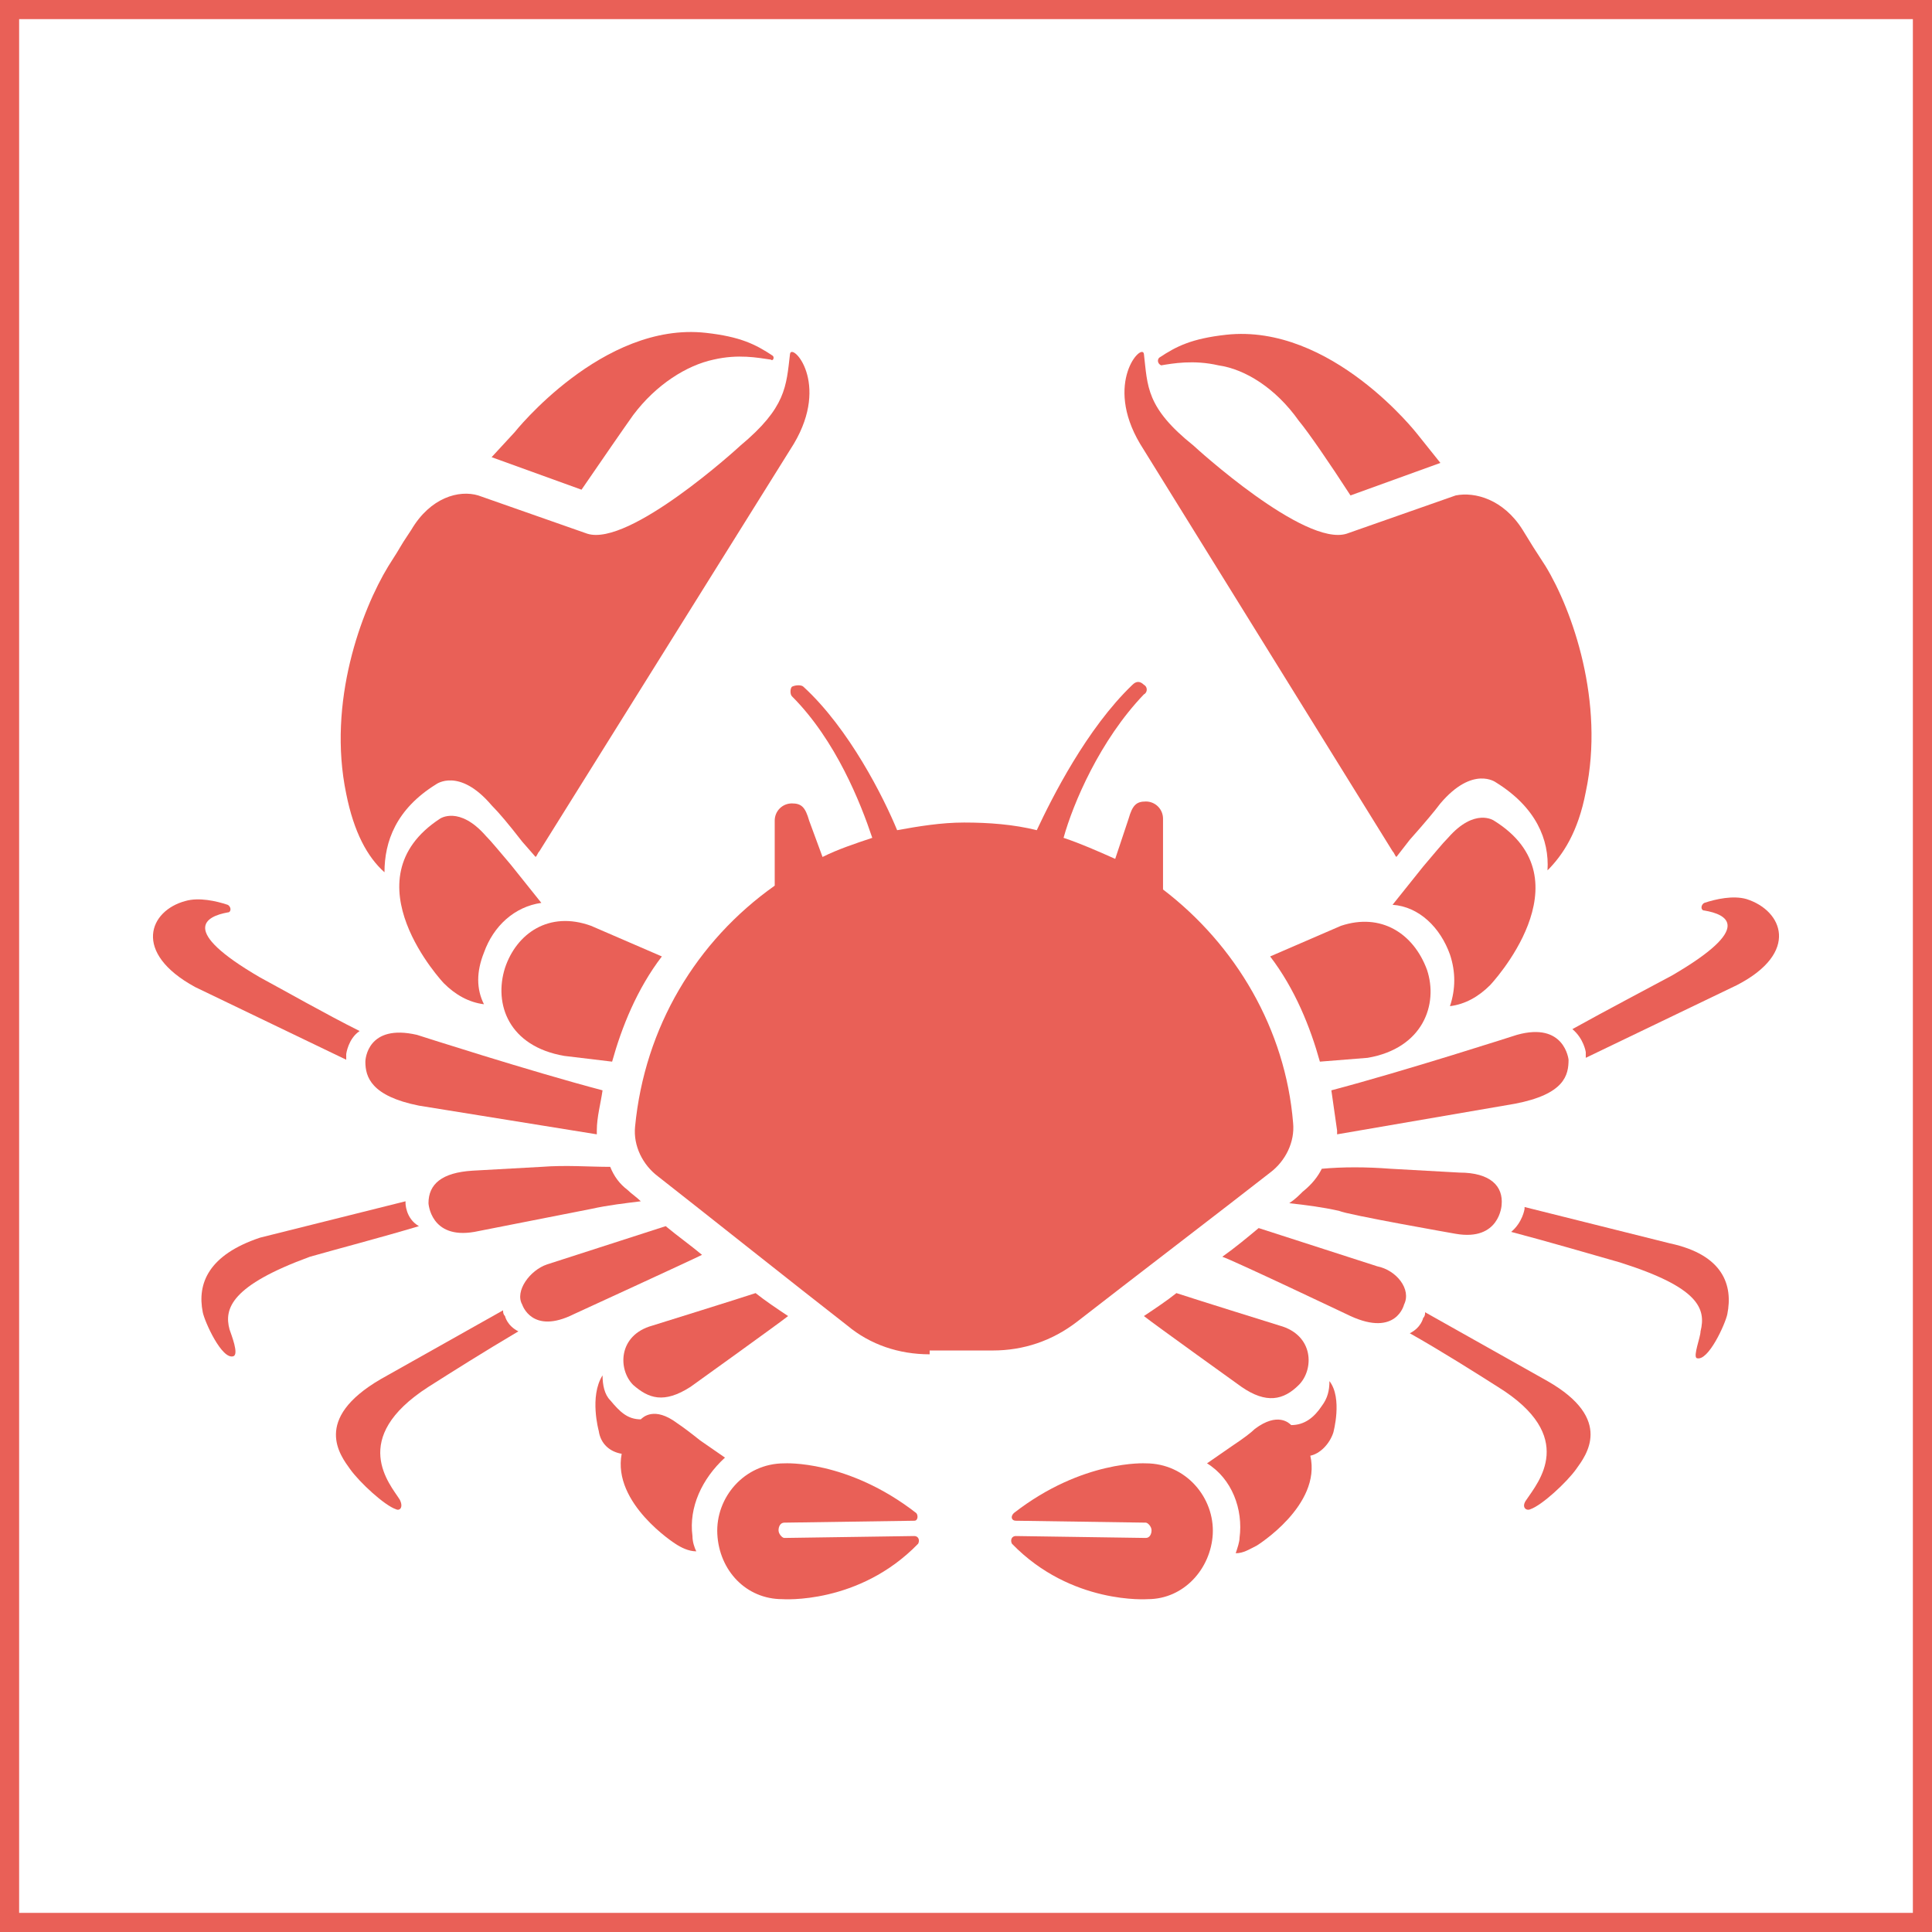
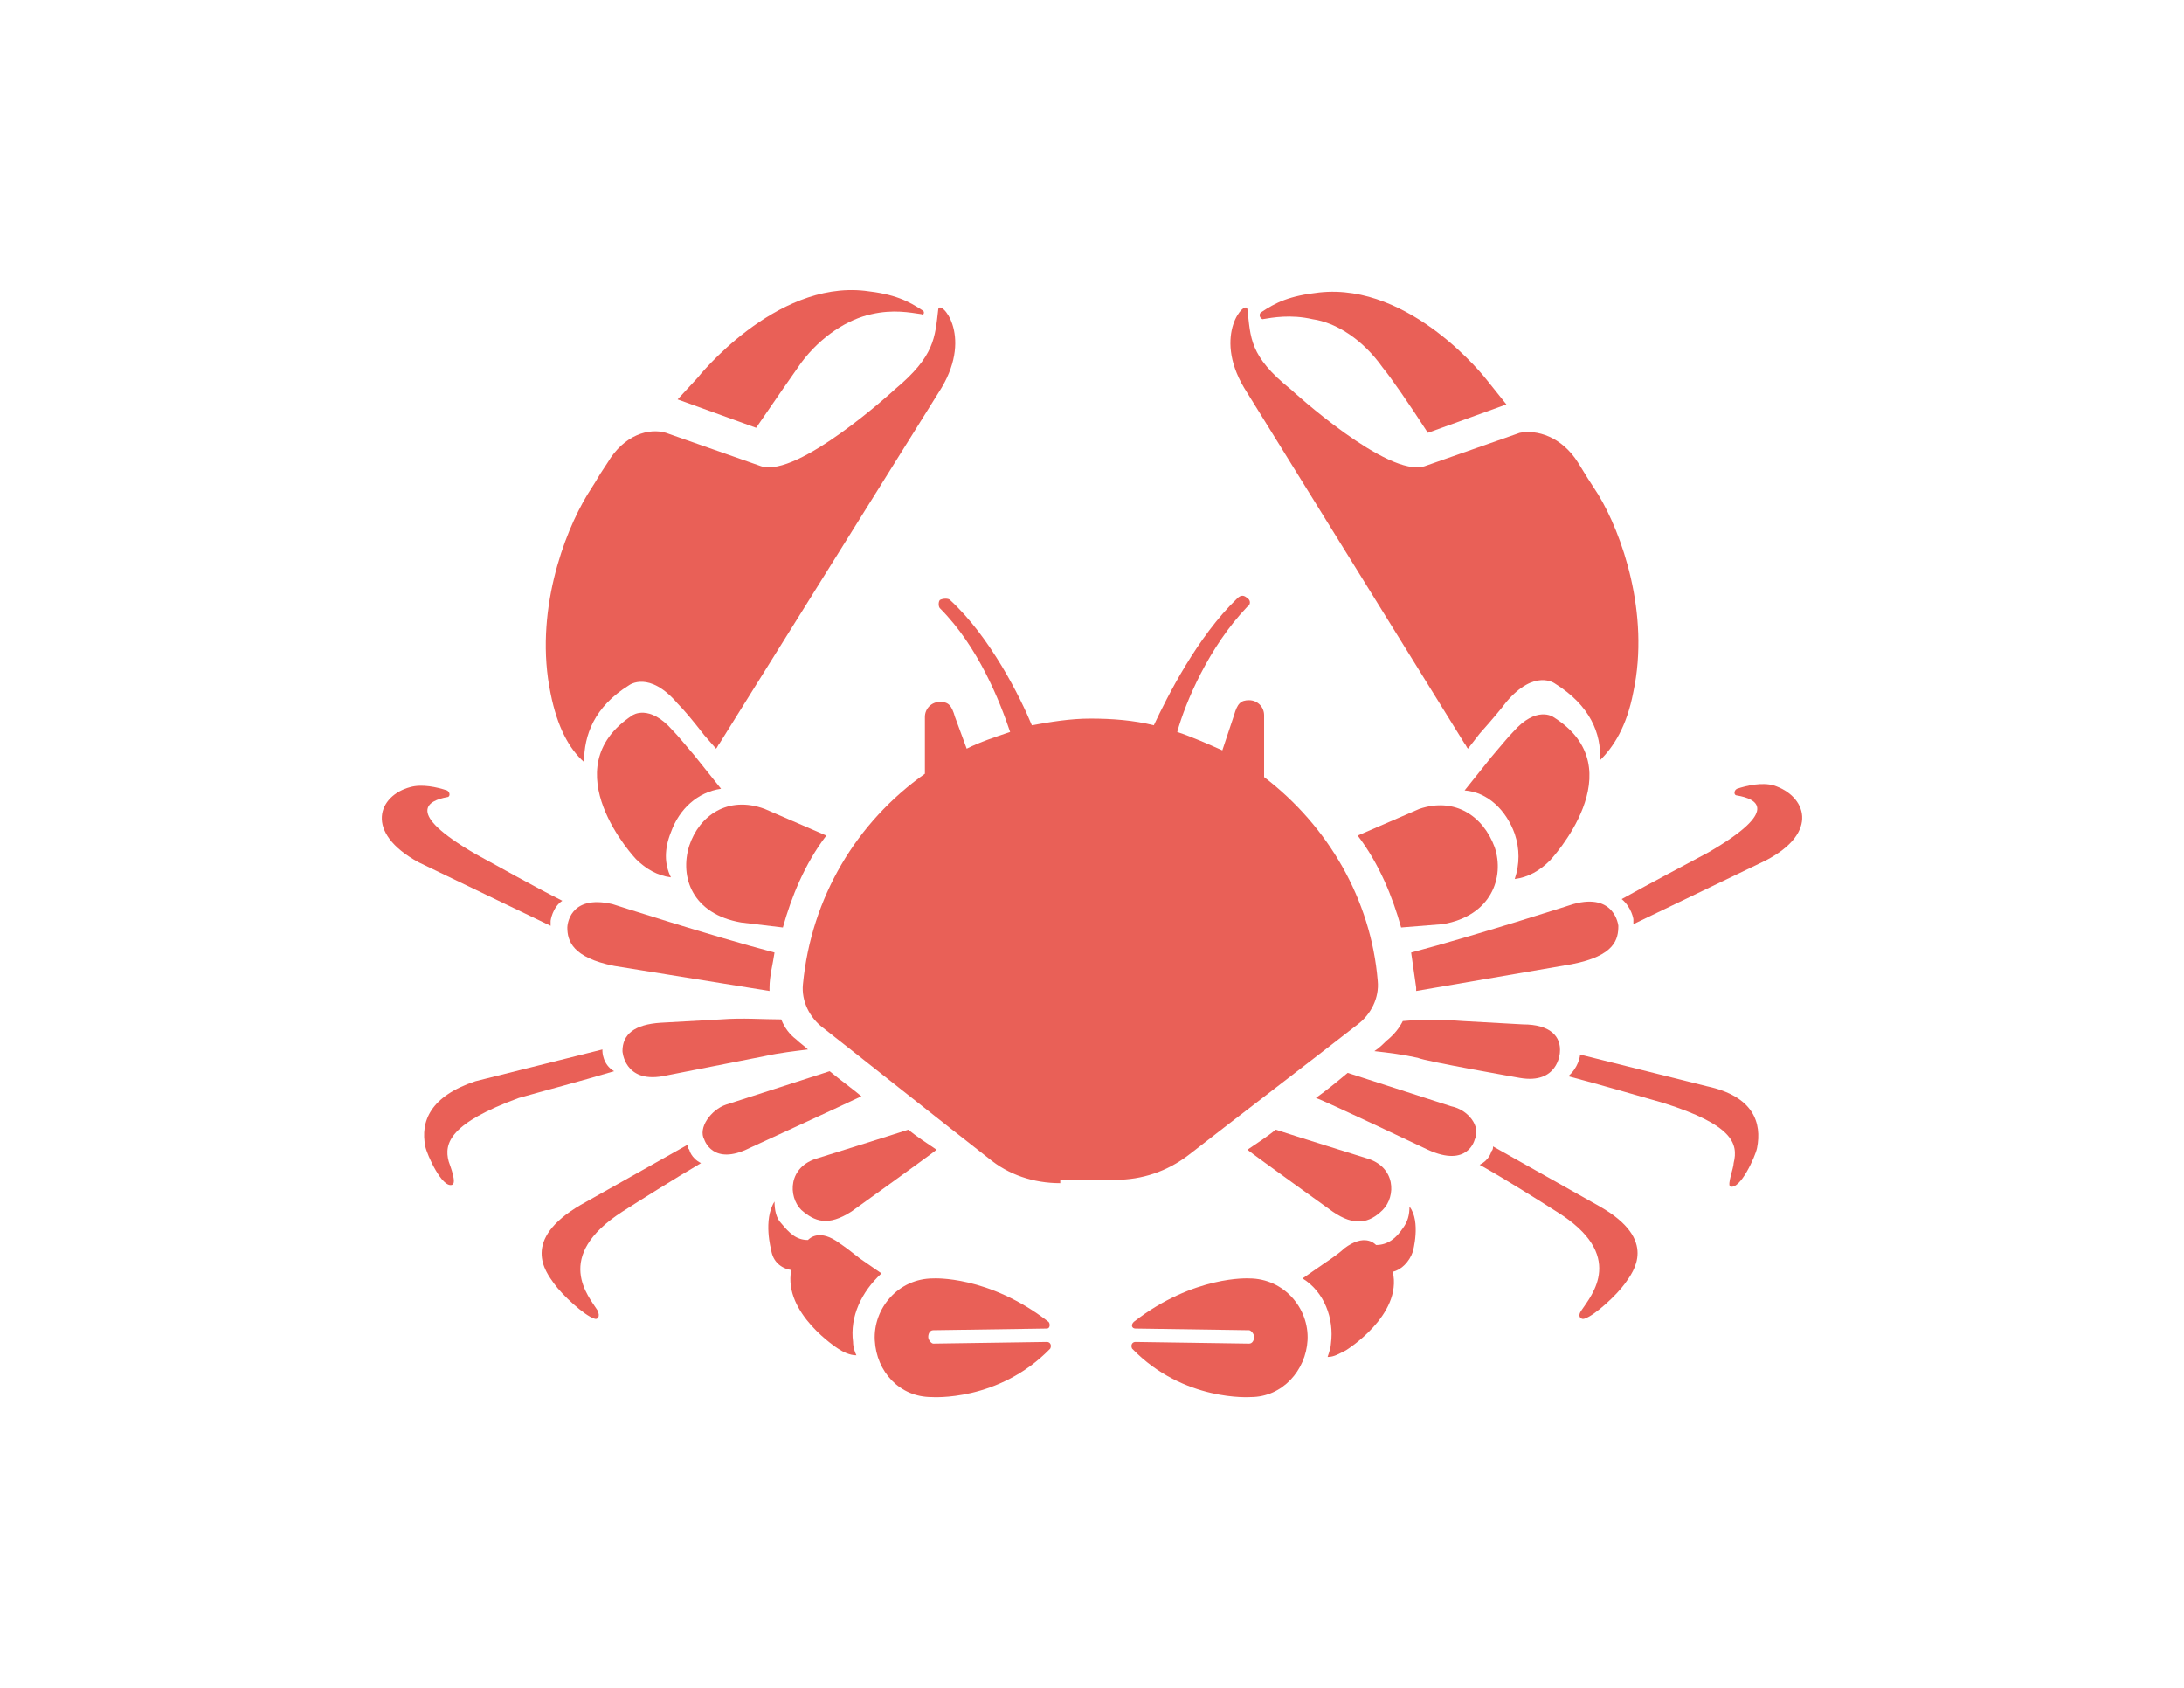
- <svg xmlns="http://www.w3.org/2000/svg" version="1.1" id="Layer_1" x="0px" y="0px" viewBox="0 0 101 101" enable-background="new 0 0 101 101" xml:space="preserve">
+ <svg xmlns="http://www.w3.org/2000/svg" version="1.1" id="Layer_1" x="0px" y="0px" width="792px" height="612px" viewBox="0 0 792 612" enable-background="new 0 0 792 612" xml:space="preserve">
  <g>
-     <path fill="#E96057" d="M60.6,18.7c0.9-0.6,1.7-1,3.5-1.2c5.5-0.6,10,5.2,10,5.2l1.2,1.5l-4.7,1.7c-1.1-1.7-2.2-3.3-2.7-3.9   c-1.2-1.7-2.8-2.7-4.2-2.9c-1.3-0.3-2.4-0.1-3,0C60.5,19,60.5,18.8,60.6,18.7z" />
-     <path fill="#E96057" d="M59.8,18.5c0.2,1.7,0.1,2.8,2.6,4.8c0.1,0.1,5.8,5.3,8,4.6l5.7-2c1-0.2,2.5,0.2,3.5,1.8   c0.8,1.3,0.3,0.5,1.2,1.9c1.4,2.3,3.1,7.1,2.1,11.8c-0.4,2.1-1.2,3.3-2,4.1c0.1-1.6-0.6-3.3-2.7-4.6c0,0-1.2-0.9-2.9,1.1   c-0.3,0.4-0.8,1-1.6,1.9L73,44.8c-0.1-0.1-0.1-0.2-0.2-0.3L59.6,23.2C57.7,20,59.7,17.9,59.8,18.5z" />
-     <path fill="#E96057" d="M75.8,49.9c-0.5-1.4-1.6-2.5-3-2.6l1.6-2c0.6-0.7,1-1.2,1.3-1.5c1.4-1.6,2.4-0.9,2.4-0.9   c5,3.1-0.2,8.6-0.2,8.6c-0.6,0.6-1.3,1-2.1,1.1C76.1,51.7,76.1,50.8,75.8,49.9z" />
-     <path fill="#E96057" d="M74.6,50.7c0.6,1.8-0.2,4.1-3.1,4.6L69,55.5c-0.5-1.8-1.3-3.8-2.6-5.5l3.7-1.6   C72.2,47.7,73.9,48.8,74.6,50.7z" />
-     <path fill="#E96057" d="M69.1,61.1c1.1-0.1,2.3-0.1,3.6,0l3.6,0.2c1.6,0,2.3,0.7,2.2,1.7c0,0-0.1,1.9-2.4,1.5c0,0-5.7-1-6.1-1.2   c-0.9-0.2-1.7-0.3-2.6-0.4c0.3-0.2,0.5-0.4,0.7-0.6C68.6,61.9,68.9,61.5,69.1,61.1z" />
-     <path fill="#E96057" d="M69.9,59.3c0-0.1,0-0.1,0-0.2c-0.1-0.7-0.2-1.4-0.3-2.1c3.8-1,9.7-2.9,9.7-2.9c2.5-0.7,2.7,1.3,2.7,1.3   c0,0.8-0.2,1.8-2.8,2.3L69.9,59.3z" />
-     <path fill="#E96057" d="M26.9,22.6c0,0,4.6-5.8,10-5.2c1.8,0.2,2.6,0.6,3.5,1.2c0.1,0.1,0,0.3-0.1,0.2c-0.7-0.1-1.7-0.3-3,0   c-1.4,0.3-3,1.3-4.2,2.9c-0.5,0.7-1.6,2.3-2.7,3.9l-4.7-1.7L26.9,22.6z" />
-     <path fill="#E96057" d="M20.3,29.6c0.9-1.4,0.4-0.7,1.2-1.9c1-1.7,2.5-2.1,3.5-1.8l5.7,2c2.2,0.7,7.9-4.5,8-4.6   c2.4-2,2.4-3.1,2.6-4.8c0.1-0.6,2.1,1.5,0.2,4.7L28.2,44.5c-0.1,0.1-0.1,0.2-0.2,0.3l-0.7-0.8c-0.7-0.9-1.2-1.5-1.6-1.9   c-1.7-2-2.9-1.1-2.9-1.1c-2.1,1.3-2.7,3-2.7,4.6c-0.9-0.8-1.6-2.1-2-4.1C17.1,36.7,18.9,31.9,20.3,29.6z" />
-     <path fill="#E96057" d="M25.3,52.5c-0.8-0.1-1.5-0.5-2.1-1.1c0,0-5.1-5.4-0.2-8.6c0,0,1-0.7,2.4,0.9c0.3,0.3,0.7,0.8,1.3,1.5l1.6,2   c-1.4,0.2-2.5,1.2-3,2.6C24.9,50.8,24.9,51.7,25.3,52.5z" />
-     <path fill="#E96057" d="M21.8,54.1c0,0,5.9,1.9,9.7,2.9c-0.1,0.7-0.3,1.4-0.3,2.1c0,0.1,0,0.1,0,0.2l-9.3-1.5   c-2.5-0.5-2.8-1.5-2.8-2.3C19.1,55.4,19.2,53.5,21.8,54.1z" />
-     <path fill="#E96057" d="M24.7,61.2l3.6-0.2c1.3-0.1,2.5,0,3.6,0c0.2,0.5,0.5,0.9,0.9,1.2c0.2,0.2,0.5,0.4,0.7,0.6   c-0.8,0.1-1.7,0.2-2.6,0.4c-0.5,0.1-6.1,1.2-6.1,1.2c-2.3,0.4-2.4-1.5-2.4-1.5C22.4,61.9,23.1,61.3,24.7,61.2z" />
-     <path fill="#E96057" d="M32,55.5l-2.5-0.3c-2.9-0.5-3.7-2.7-3.1-4.6c0.6-1.8,2.3-3,4.5-2.2l3.7,1.6C33.3,51.7,32.5,53.7,32,55.5z" />
-     <path fill="#E96057" d="M9.7,47.1c0.7-0.2,1.6,0,2.2,0.2c0.2,0.1,0.2,0.4,0,0.4c-1.1,0.2-2.6,0.9,1.7,3.4c1.3,0.7,3.4,1.9,5.2,2.8   c-0.6,0.4-0.7,1.2-0.7,1.2c0,0.1,0,0.2,0,0.3l-7.9-3.8C6.9,49.8,7.8,47.6,9.7,47.1z" />
-     <path fill="#E96057" d="M12,69.5c0.1,0.3,0.5,1.3,0.2,1.4c-0.6,0.2-1.5-1.8-1.6-2.3c-0.3-1.5,0.3-3,3-3.9l7.6-1.9c0,0,0,0.1,0,0.1   c0,0,0,0.8,0.7,1.2c-2,0.6-4.3,1.2-5.7,1.6C12.1,67.2,11.7,68.4,12,69.5z" />
-     <path fill="#E96057" d="M22.4,72.5c-4.2,2.7-2,5.1-1.5,5.9c0.2,0.4,0,0.6-0.2,0.5c-0.6-0.2-1.9-1.4-2.4-2.1c-0.5-0.7-2-2.6,1.6-4.7   l6.4-3.6c0,0.1,0,0.2,0.1,0.3c0,0,0.1,0.5,0.7,0.8C25.4,70.6,23.5,71.8,22.4,72.5z" />
-     <path fill="#E96057" d="M27.3,68.2c-0.4-0.7,0.4-1.8,1.3-2.1l6.2-2c0,0,0,0,0,0c0.6,0.5,1.3,1,1.9,1.5c-0.6,0.3-6.7,3.1-6.7,3.1   C27.8,69.8,27.3,68.2,27.3,68.2z" />
-     <path fill="#E96057" d="M39.5,67.6c0.5,0.4,1.1,0.8,1.7,1.2c-0.5,0.4-5.1,3.7-5.1,3.7c-1.4,0.9-2.2,0.6-3-0.1   c-0.8-0.8-0.8-2.6,1-3.1C34.1,69.3,38.6,67.9,39.5,67.6z" />
-     <path fill="#E96057" d="M36.2,80.3c0,0.3,0.1,0.6,0.2,0.8c-0.4,0-0.8-0.2-1.1-0.4c0,0-3.3-2.1-2.8-4.7c-0.6-0.1-1.1-0.5-1.2-1.2   c0,0-0.5-1.8,0.2-2.9c0,0.5,0.1,1,0.4,1.3c0.5,0.6,0.9,1,1.6,1c0.1-0.1,0.7-0.7,1.9,0.2c0.3,0.2,0.7,0.5,1.2,0.9l1.3,0.9   C36.7,77.3,36,78.8,36.2,80.3z" />
-     <path fill="#E96057" d="M48,80.7c-3.1,3.2-7.1,2.9-7.1,2.9c-1.9,0-3.3-1.5-3.4-3.4c-0.1-1.9,1.4-3.7,3.5-3.7c0,0,3.3-0.2,6.9,2.6   c0.1,0.1,0.1,0.4-0.1,0.4l-6.8,0.1c-0.2,0-0.3,0.2-0.3,0.4c0,0.2,0.2,0.4,0.3,0.4l6.8-0.1C48,80.3,48.1,80.5,48,80.7z" />
-     <path fill="#E96057" d="M48.6,70.8c-1.6,0-3.1-0.5-4.3-1.5c-2.7-2.1-7.6-6-9.9-7.8c-0.8-0.6-1.3-1.6-1.2-2.6   c0.5-5.2,3.2-9.7,7.3-12.6v-3.4c0-0.5,0.4-0.9,0.9-0.9c0.5,0,0.7,0.2,0.9,0.9l0.7,1.9c0.8-0.4,1.7-0.7,2.6-1   c-0.6-1.8-1.9-5.1-4.2-7.4c-0.1-0.1-0.1-0.4,0-0.5c0.2-0.1,0.5-0.1,0.6,0c2.4,2.2,4.2,5.8,4.9,7.5c1.1-0.2,2.3-0.4,3.5-0.4   c1.3,0,2.6,0.1,3.8,0.4c0.8-1.7,2.6-5.3,5-7.6c0.2-0.2,0.4-0.2,0.6,0c0.2,0.1,0.2,0.4,0,0.5c-2.3,2.4-3.7,5.7-4.2,7.5   c0.9,0.3,1.8,0.7,2.7,1.1l0.7-2.1c0.2-0.7,0.4-0.9,0.9-0.9c0.5,0,0.9,0.4,0.9,0.9v3.7c3.8,2.9,6.4,7.3,6.8,12.2   c0.1,1-0.4,2-1.2,2.6c-2.3,1.8-7.4,5.7-10.1,7.8c-1.3,1-2.8,1.5-4.4,1.5H48.6z" />
-     <path fill="#E96057" d="M61.5,67.6c0.9,0.3,5.4,1.7,5.4,1.7c1.8,0.5,1.8,2.3,1,3.1c-0.8,0.8-1.7,1-3,0.1c0,0-4.6-3.3-5.1-3.7   C60.4,68.4,61,68,61.5,67.6z" />
-     <path fill="#E96057" d="M60,83.6c0,0-4,0.3-7.1-2.9c-0.1-0.2,0-0.4,0.2-0.4l6.8,0.1c0.2,0,0.3-0.2,0.3-0.4c0-0.2-0.2-0.4-0.3-0.4   l-6.8-0.1c-0.2,0-0.3-0.2-0.1-0.4c3.6-2.8,6.9-2.6,6.9-2.6c2.1,0,3.6,1.8,3.5,3.7C63.3,82,61.9,83.6,60,83.6z" />
-     <path fill="#E96057" d="M69.7,74.9c-0.2,0.6-0.7,1.1-1.2,1.2c0.6,2.6-2.8,4.7-2.8,4.7c-0.4,0.2-0.7,0.4-1.1,0.4   c0.1-0.3,0.2-0.6,0.2-0.8c0.2-1.5-0.4-3.1-1.7-3.9l1.3-0.9c0.6-0.4,1-0.7,1.2-0.9c1.2-0.9,1.8-0.3,1.9-0.2c0.7,0,1.2-0.4,1.6-1   c0.3-0.4,0.4-0.8,0.4-1.3C70.2,73.1,69.7,74.9,69.7,74.9z" />
-     <path fill="#E96057" d="M73.4,68.2c0,0-0.4,1.7-2.8,0.6c0,0-6.1-2.9-6.7-3.1c0.7-0.5,1.3-1,1.9-1.5c0,0,0,0,0,0l6.2,2   C73,66.4,73.8,67.4,73.4,68.2z" />
-     <path fill="#E96057" d="M82.4,76.8c-0.5,0.7-1.8,1.9-2.4,2.1c-0.2,0.1-0.5-0.1-0.2-0.5c0.6-0.9,2.7-3.3-1.5-5.9   c-1.1-0.7-3-1.9-4.6-2.8c0.6-0.3,0.7-0.8,0.7-0.8c0.1-0.1,0.1-0.2,0.1-0.3l6.4,3.6C84.4,74.2,82.9,76.1,82.4,76.8z" />
-     <path fill="#E96057" d="M90.3,68.7c-0.1,0.5-1,2.5-1.6,2.3c-0.2-0.1,0.2-1.1,0.2-1.4c0.3-1.2-0.1-2.3-4.2-3.6   c-1.4-0.4-3.8-1.1-5.7-1.6c0.6-0.5,0.7-1.2,0.7-1.2c0,0,0-0.1,0-0.1l7.6,1.9C90.1,65.6,90.6,67.2,90.3,68.7z" />
-     <path fill="#E96057" d="M90.8,51.5l-7.9,3.8c0-0.1,0-0.2,0-0.3c0,0-0.1-0.7-0.7-1.2c1.8-1,3.9-2.1,5.2-2.8c4.3-2.5,2.9-3.2,1.7-3.4   c-0.2,0-0.2-0.3,0-0.4c0.6-0.2,1.5-0.4,2.2-0.2C93.2,47.6,94.1,49.8,90.8,51.5z" />
+     <path fill="#E96057" d="M457.2,113.311c5.453-3.636,10.301-6.06,21.208-7.271c33.326-3.636,60.594,31.509,60.594,31.509   l7.271,9.089l-28.479,10.301c-6.665-10.301-13.331-19.996-16.36-23.631c-7.271-10.301-16.966-16.361-25.449-17.572   c-7.877-1.818-14.543-0.606-18.179,0C456.594,115.129,456.594,113.917,457.2,113.311z" />
+     <path fill="#E96057" d="M452.353,112.099c1.212,10.301,0.605,16.966,15.754,29.085c0.606,0.606,35.146,32.115,48.476,27.874   l34.539-12.119c6.059-1.212,15.148,1.212,21.207,10.907c4.848,7.877,1.818,3.029,7.271,11.513   c8.483,13.937,18.784,43.022,12.725,71.501c-2.424,12.725-7.271,19.996-12.118,24.844c0.605-9.695-3.636-19.996-16.36-27.874   c0,0-7.271-5.454-17.572,6.666c-1.818,2.424-4.848,6.059-9.695,11.513l-4.241,5.454c-0.606-0.606-0.606-1.212-1.212-1.818   l-79.984-129.065C439.628,121.188,451.746,108.463,452.353,112.099z" />
+     <path fill="#E96057" d="M549.303,302.364c-3.029-8.483-9.695-15.148-18.178-15.754l9.695-12.119   c3.635-4.242,6.059-7.271,7.877-9.089c8.483-9.695,14.542-5.453,14.542-5.453c30.298,18.784-1.212,52.111-1.212,52.111   c-3.635,3.636-7.877,6.06-12.725,6.665C551.121,313.271,551.121,307.817,549.303,302.364z" />
+     <path fill="#E96057" d="M542.031,307.212c3.636,10.907-1.211,24.844-18.783,27.873l-15.149,1.212   c-3.029-10.907-7.877-23.025-15.754-33.327l22.42-9.695C527.489,289.034,537.79,295.699,542.031,307.212z" />
+     <path fill="#E96057" d="M508.705,370.229c6.665-0.605,13.937-0.605,21.813,0l21.814,1.212c9.694,0,13.937,4.242,13.33,10.301   c0,0-0.605,11.514-14.542,9.09c0,0-34.539-6.06-36.963-7.271c-5.453-1.212-10.301-1.818-15.754-2.424   c1.817-1.212,3.029-2.424,4.241-3.636C505.675,375.077,507.493,372.653,508.705,370.229z" />
+     <path fill="#E96057" d="M513.553,359.322c0-0.605,0-0.605,0-1.211c-0.606-4.242-1.212-8.483-1.818-12.726   c23.026-6.059,58.776-17.572,58.776-17.572c15.148-4.241,16.36,7.878,16.36,7.878c0,4.848-1.212,10.906-16.966,13.937   L513.553,359.322z" />
+     <path fill="#E96057" d="M252.998,136.942c0,0,27.873-35.145,60.594-31.509c10.907,1.212,15.754,3.636,21.208,7.271   c0.606,0.606,0,1.818-0.605,1.212c-4.242-0.606-10.301-1.818-18.179,0c-8.483,1.818-18.178,7.877-25.449,17.572   c-3.03,4.241-9.695,13.937-16.36,23.631l-28.479-10.301L252.998,136.942z" />
+     <path fill="#E96057" d="M213.006,179.358c5.454-8.483,2.424-4.242,7.271-11.513c6.059-10.301,15.148-12.725,21.208-10.907   l34.539,12.119c13.331,4.241,47.869-27.268,48.475-27.874c14.542-12.119,14.542-18.784,15.754-29.085   c0.606-3.636,12.725,9.089,1.212,28.479l-80.59,129.065c-0.605,0.606-0.605,1.212-1.211,1.818l-4.242-4.848   c-4.242-5.454-7.271-9.089-9.695-11.513c-10.301-12.119-17.572-6.666-17.572-6.666c-12.725,7.877-16.36,18.178-16.36,27.874   c-5.453-4.848-9.695-12.725-12.119-24.844C193.616,222.38,204.523,193.295,213.006,179.358z" />
+     <path fill="#E96057" d="M243.303,318.119c-4.847-0.606-9.089-3.03-12.725-6.666c0,0-30.903-32.721-1.212-52.11   c0,0,6.06-4.242,14.542,5.453c1.818,1.818,4.242,4.848,7.877,9.089l9.695,12.119c-8.483,1.212-15.148,7.271-18.178,15.754   C240.879,307.817,240.879,313.271,243.303,318.119z" />
+     <path fill="#E96057" d="M222.095,327.813c0,0,35.75,11.514,58.776,17.572c-0.606,4.242-1.817,8.483-1.817,12.726   c0,0.605,0,0.605,0,1.211l-56.353-9.089c-15.148-3.029-16.966-9.089-16.966-13.937   C205.735,335.691,206.341,324.178,222.095,327.813z" />
+     <path fill="#E96057" d="M239.667,370.836l21.814-1.212c7.877-0.606,15.148,0,21.813,0c1.212,3.029,3.03,5.453,5.454,7.271   c1.212,1.212,3.03,2.423,4.242,3.635c-4.848,0.606-10.301,1.212-15.754,2.424c-3.03,0.606-36.962,7.271-36.962,7.271   c-13.937,2.424-14.543-9.089-14.543-9.089C225.73,375.077,229.972,371.441,239.667,370.836z" />
+     <path fill="#E96057" d="M283.901,336.297l-15.148-1.817c-17.572-3.03-22.42-16.36-18.784-27.874   c3.636-10.906,13.937-18.178,27.268-13.33l22.419,9.695C291.778,313.271,286.931,325.39,283.901,336.297z" />
+     <path fill="#E96057" d="M148.776,285.398c4.241-1.212,9.695,0,13.331,1.212c1.212,0.606,1.212,2.424,0,2.424   c-6.666,1.212-15.754,5.454,10.301,20.602c7.877,4.241,20.602,11.513,31.509,16.966c-3.636,2.424-4.242,7.271-4.242,7.271   c0,0.606,0,1.212,0,1.818l-47.869-23.026C131.81,301.758,137.263,288.428,148.776,285.398z" />
+     <path fill="#E96057" d="M162.713,421.129c0.606,1.817,3.03,7.877,1.212,8.483c-3.636,1.212-9.089-10.907-9.695-13.938   c-1.817-9.089,1.818-18.178,18.178-23.631l46.052-11.514v0.606c0,0,0,4.848,4.242,7.271c-12.119,3.636-26.056,7.271-34.539,9.694   C163.319,407.192,160.895,414.463,162.713,421.129z" />
+     <path fill="#E96057" d="M225.73,439.307c-25.449,16.36-12.119,30.903-9.089,35.751c1.212,2.424,0,3.636-1.212,3.029   c-3.636-1.212-11.513-8.483-14.542-12.725s-12.119-15.754,9.695-28.479l38.78-21.813c0,0.605,0,1.212,0.606,1.817   c0,0,0.606,3.03,4.242,4.848C243.909,427.794,232.396,435.065,225.73,439.307z" />
+     <path fill="#E96057" d="M255.422,413.252c-2.424-4.242,2.424-10.907,7.877-12.726l37.568-12.118l0,0   c3.636,3.029,7.877,6.06,11.513,9.089c-3.636,1.817-40.598,18.784-40.598,18.784C258.452,422.946,255.422,413.252,255.422,413.252z   " />
+     <path fill="#E96057" d="M329.347,409.616c3.029,2.424,6.665,4.847,10.301,7.271c-3.03,2.424-30.903,22.42-30.903,22.42   c-8.483,5.454-13.331,3.636-18.178-0.605c-4.848-4.848-4.848-15.755,6.06-18.784C296.626,419.917,323.893,411.434,329.347,409.616z   " />
+     <path fill="#E96057" d="M309.351,486.57c0,1.817,0.606,3.636,1.212,4.848c-2.424,0-4.848-1.212-6.666-2.424   c0,0-19.996-12.725-16.966-28.479c-3.636-0.605-6.665-3.029-7.271-7.271c0,0-3.029-10.906,1.212-17.572   c0,3.03,0.606,6.06,2.424,7.878c3.03,3.636,5.454,6.06,9.695,6.06c0.606-0.606,4.241-4.242,11.513,1.212   c1.818,1.211,4.242,3.029,7.271,5.453l7.877,5.453C312.38,468.393,308.139,477.481,309.351,486.57z" />
+     <path fill="#E96057" d="M380.852,488.994c-18.784,19.39-43.022,17.572-43.022,17.572c-11.513,0-19.996-9.089-20.602-20.603   c-0.606-11.513,8.483-22.419,21.208-22.419c0,0,19.996-1.212,41.81,15.754c0.606,0.606,0.606,2.424-0.606,2.424l-41.204,0.606   c-1.212,0-1.818,1.212-1.818,2.424c0,1.211,1.212,2.423,1.818,2.423l41.204-0.605C380.852,486.57,381.458,487.782,380.852,488.994z   " />
+     <path fill="#E96057" d="M384.487,429.006c-9.695,0-18.784-3.029-26.056-9.089c-16.36-12.725-46.051-36.356-59.988-47.264   c-4.847-3.636-7.877-9.695-7.271-15.754c3.03-31.51,19.39-58.776,44.233-76.349v-20.602c0-3.03,2.424-5.454,5.454-5.454   s4.242,1.212,5.454,5.454l4.242,11.513c4.847-2.424,10.301-4.242,15.754-6.06c-3.636-10.907-11.513-30.903-25.45-44.839   c-0.606-0.606-0.606-2.424,0-3.03c1.212-0.606,3.03-0.606,3.636,0c14.542,13.331,25.449,35.145,29.691,45.445   c6.666-1.212,13.937-2.423,21.208-2.423c7.877,0,15.754,0.605,23.026,2.423c4.848-10.301,15.754-32.115,30.297-46.051   c1.212-1.212,2.424-1.212,3.636,0c1.212,0.606,1.212,2.424,0,3.03c-13.937,14.542-22.42,34.539-25.449,45.445   c5.453,1.818,10.906,4.242,16.36,6.666l4.241-12.725c1.212-4.242,2.424-5.454,5.453-5.454c3.03,0,5.454,2.424,5.454,5.454v22.419   c23.025,17.572,38.78,44.234,41.204,73.925c0.605,6.059-2.424,12.118-7.271,15.754c-13.937,10.907-44.84,34.539-61.2,47.264   c-7.877,6.06-16.966,9.089-26.661,9.089h-19.996V429.006z" />
+     <path fill="#E96057" d="M462.653,409.616c5.454,1.817,32.721,10.301,32.721,10.301c10.907,3.029,10.907,13.937,6.06,18.784   s-10.301,6.06-18.178,0.605c0,0-27.874-19.996-30.903-22.42C455.988,414.463,459.624,412.04,462.653,409.616z" />
+     <path fill="#E96057" d="M453.564,506.566c0,0-24.237,1.817-43.021-17.572c-0.606-1.212,0-2.424,1.212-2.424l41.203,0.605   c1.212,0,1.818-1.212,1.818-2.424c0-1.211-1.212-2.423-1.818-2.423l-41.203-0.606c-1.212,0-1.818-1.212-0.606-2.424   c21.813-16.966,41.81-15.754,41.81-15.754c12.726,0,21.814,10.906,21.208,22.419C473.561,496.871,465.077,506.566,453.564,506.566z   " />
+     <path fill="#E96057" d="M512.341,453.85c-1.212,3.636-4.242,6.665-7.271,7.271c3.636,15.754-16.967,28.479-16.967,28.479   c-2.424,1.212-4.241,2.424-6.665,2.424c0.606-1.817,1.212-3.636,1.212-4.848c1.212-9.089-2.424-18.784-10.301-23.631l7.877-5.454   c3.636-2.424,6.06-4.241,7.271-5.453c7.271-5.454,10.907-1.818,11.513-1.212c4.241,0,7.271-2.424,9.695-6.06   c1.817-2.424,2.424-4.848,2.424-7.877C515.37,442.942,512.341,453.85,512.341,453.85z" />
+     <path fill="#E96057" d="M534.761,413.252c0,0-2.424,10.301-16.967,3.635c0,0-36.962-17.572-40.598-18.784   c4.241-3.029,7.877-6.059,11.513-9.089l0,0l37.568,12.119C532.337,402.345,537.185,408.404,534.761,413.252z" />
+     <path fill="#E96057" d="M589.295,465.362c-3.029,4.241-10.907,11.513-14.543,12.725c-1.211,0.606-3.029-0.605-1.211-3.029   c3.635-5.454,16.36-19.996-9.09-35.751c-6.665-4.241-18.178-11.513-27.873-16.966c3.636-1.818,4.242-4.848,4.242-4.848   c0.605-0.606,0.605-1.212,0.605-1.818l38.78,21.814C601.414,449.607,592.324,461.121,589.295,465.362z" />
+     <path fill="#E96057" d="M637.164,416.281c-0.605,3.029-6.059,15.148-9.694,13.937c-1.212-0.605,1.212-6.665,1.212-8.483   c1.817-7.271-0.606-13.937-25.45-21.813c-8.483-2.424-23.025-6.665-34.538-9.695c3.636-3.029,4.241-7.271,4.241-7.271v-0.605   l46.052,11.513C635.952,397.497,638.982,407.192,637.164,416.281z" />
+     <path fill="#E96057" d="M640.194,312.06l-47.87,23.025c0-0.605,0-1.212,0-1.817c0,0-0.605-4.242-4.241-7.271   c10.907-6.06,23.632-12.725,31.509-16.967c26.056-15.148,17.572-19.39,10.301-20.602c-1.211,0-1.211-1.818,0-2.424   c3.636-1.212,9.09-2.424,13.331-1.212C654.736,288.428,660.19,301.758,640.194,312.06z" />
  </g>
-   <rect x="0.5" y="0.5" fill="none" stroke="#E96057" stroke-miterlimit="10" width="100" height="100" />
+   <rect x="93.03" y="3.03" fill="none" width="605.941" height="605.941" />
</svg>
